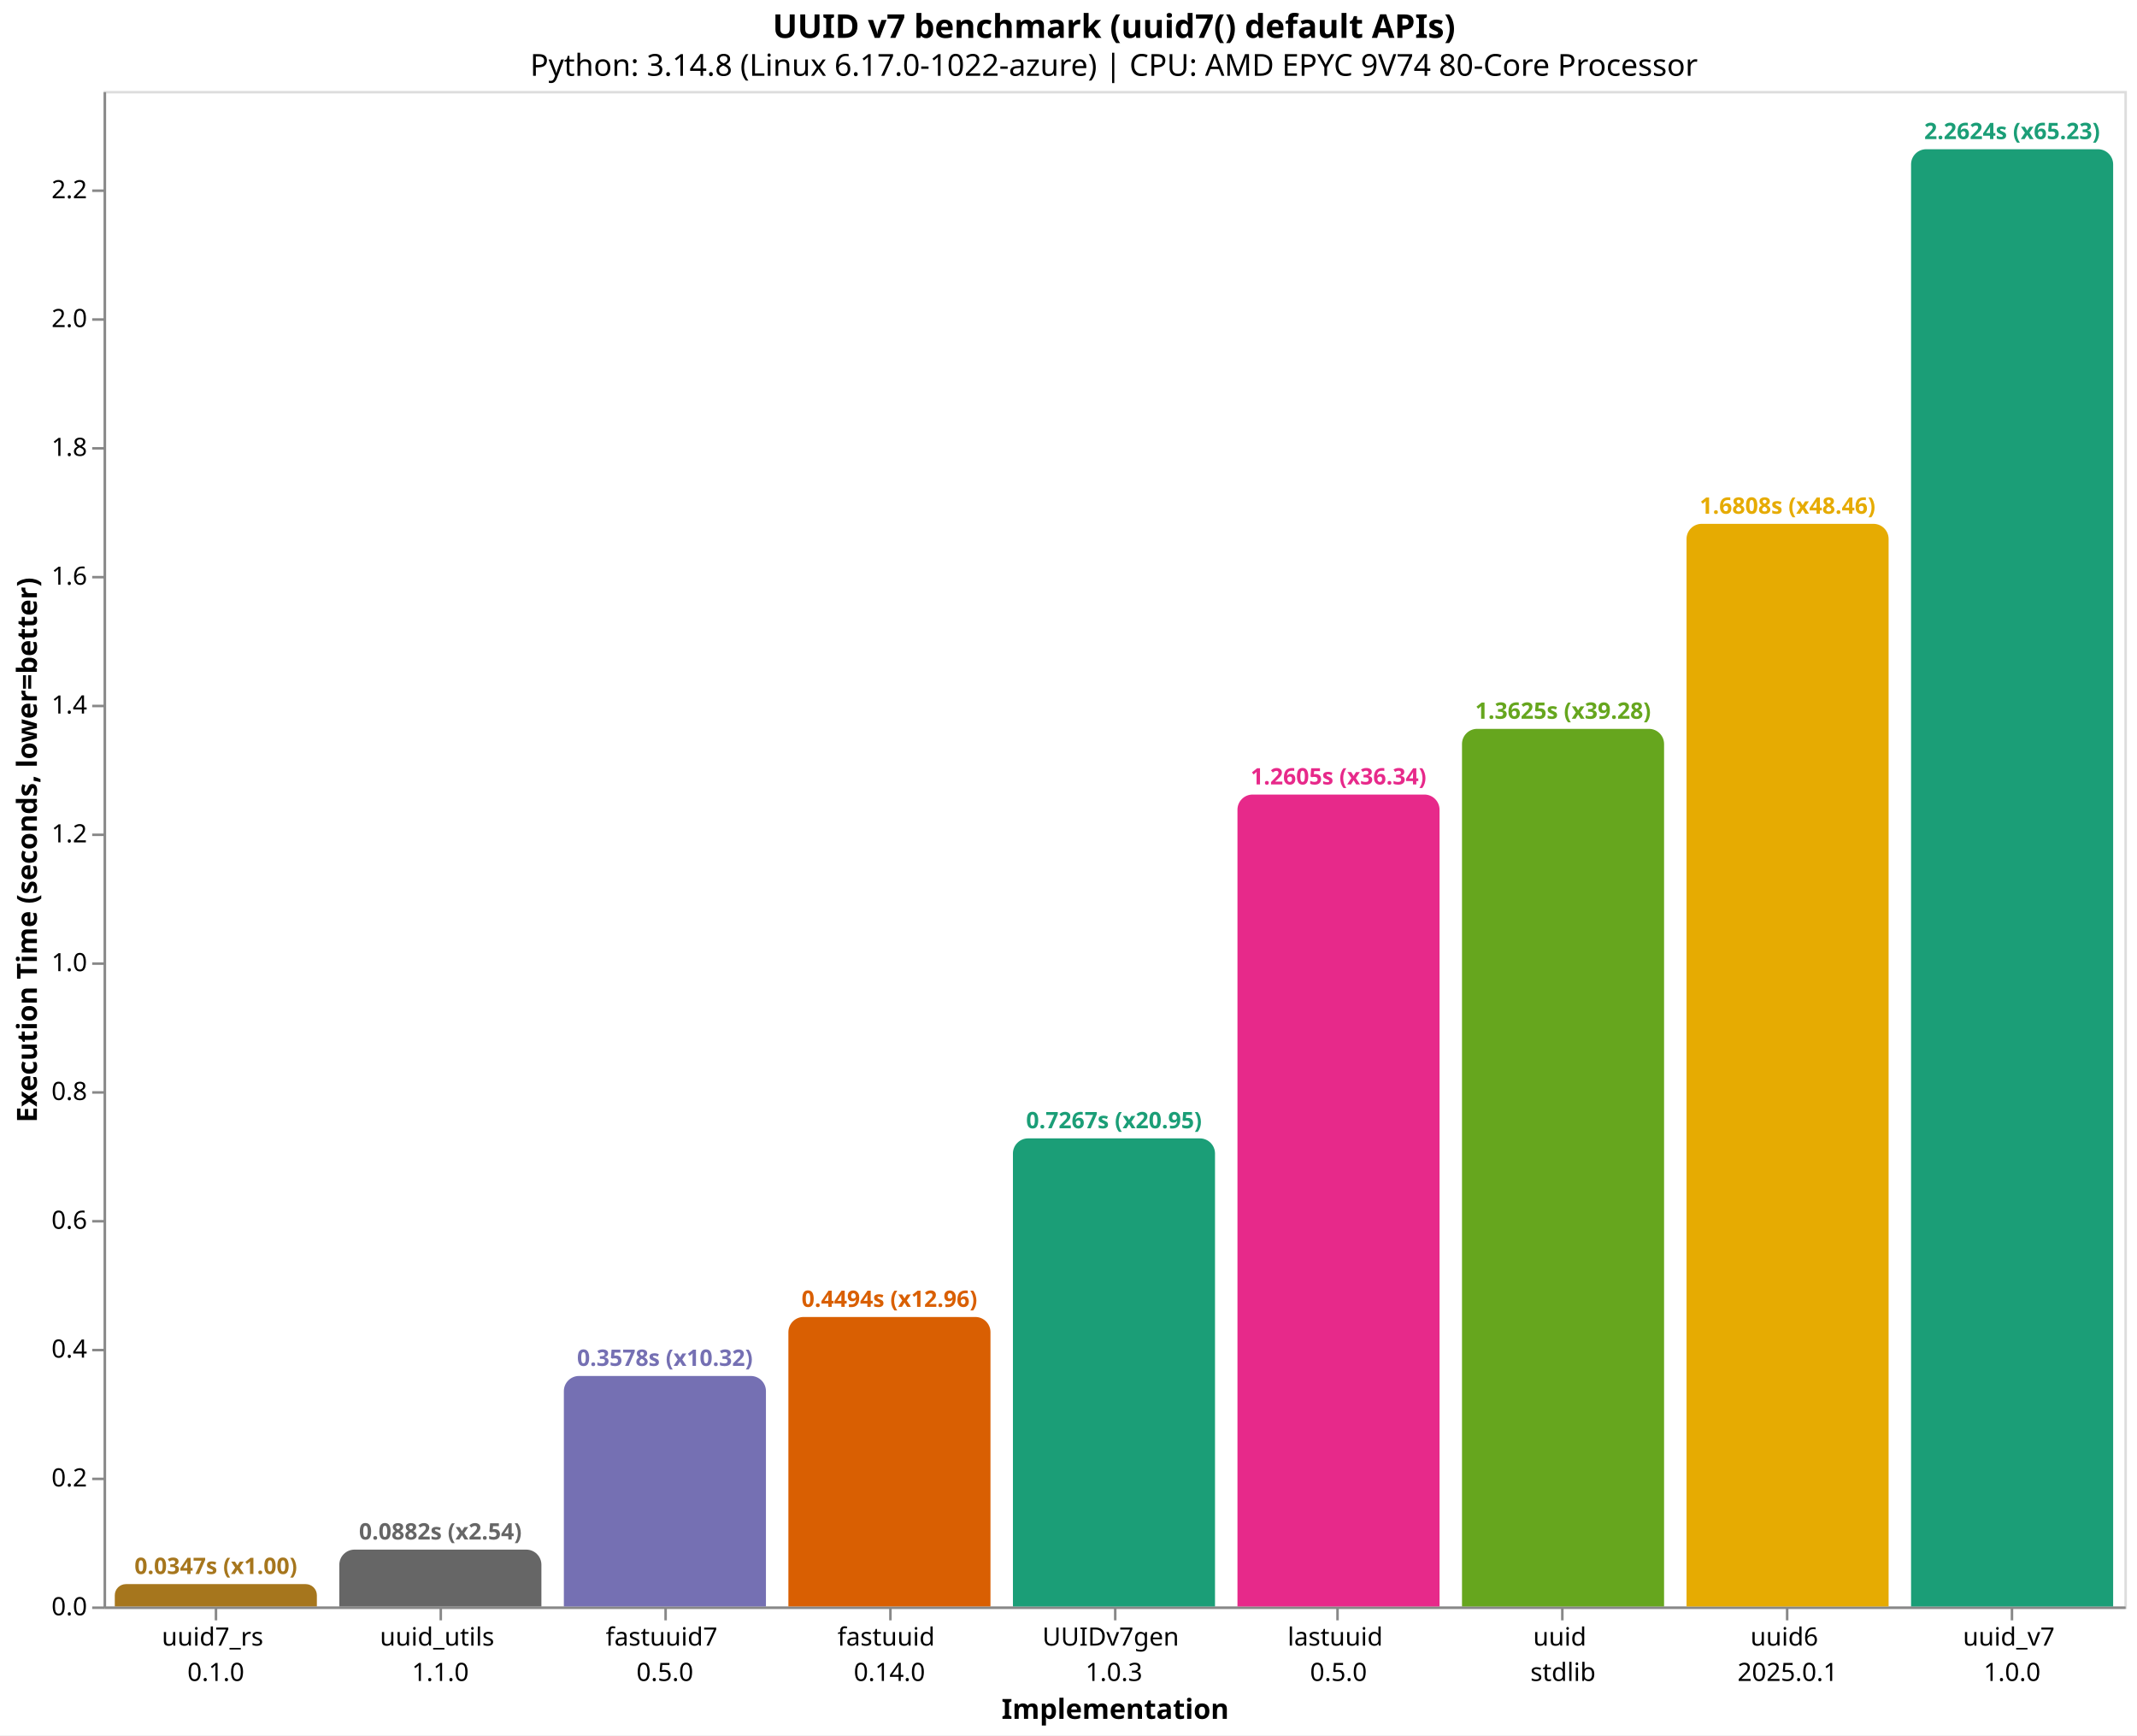
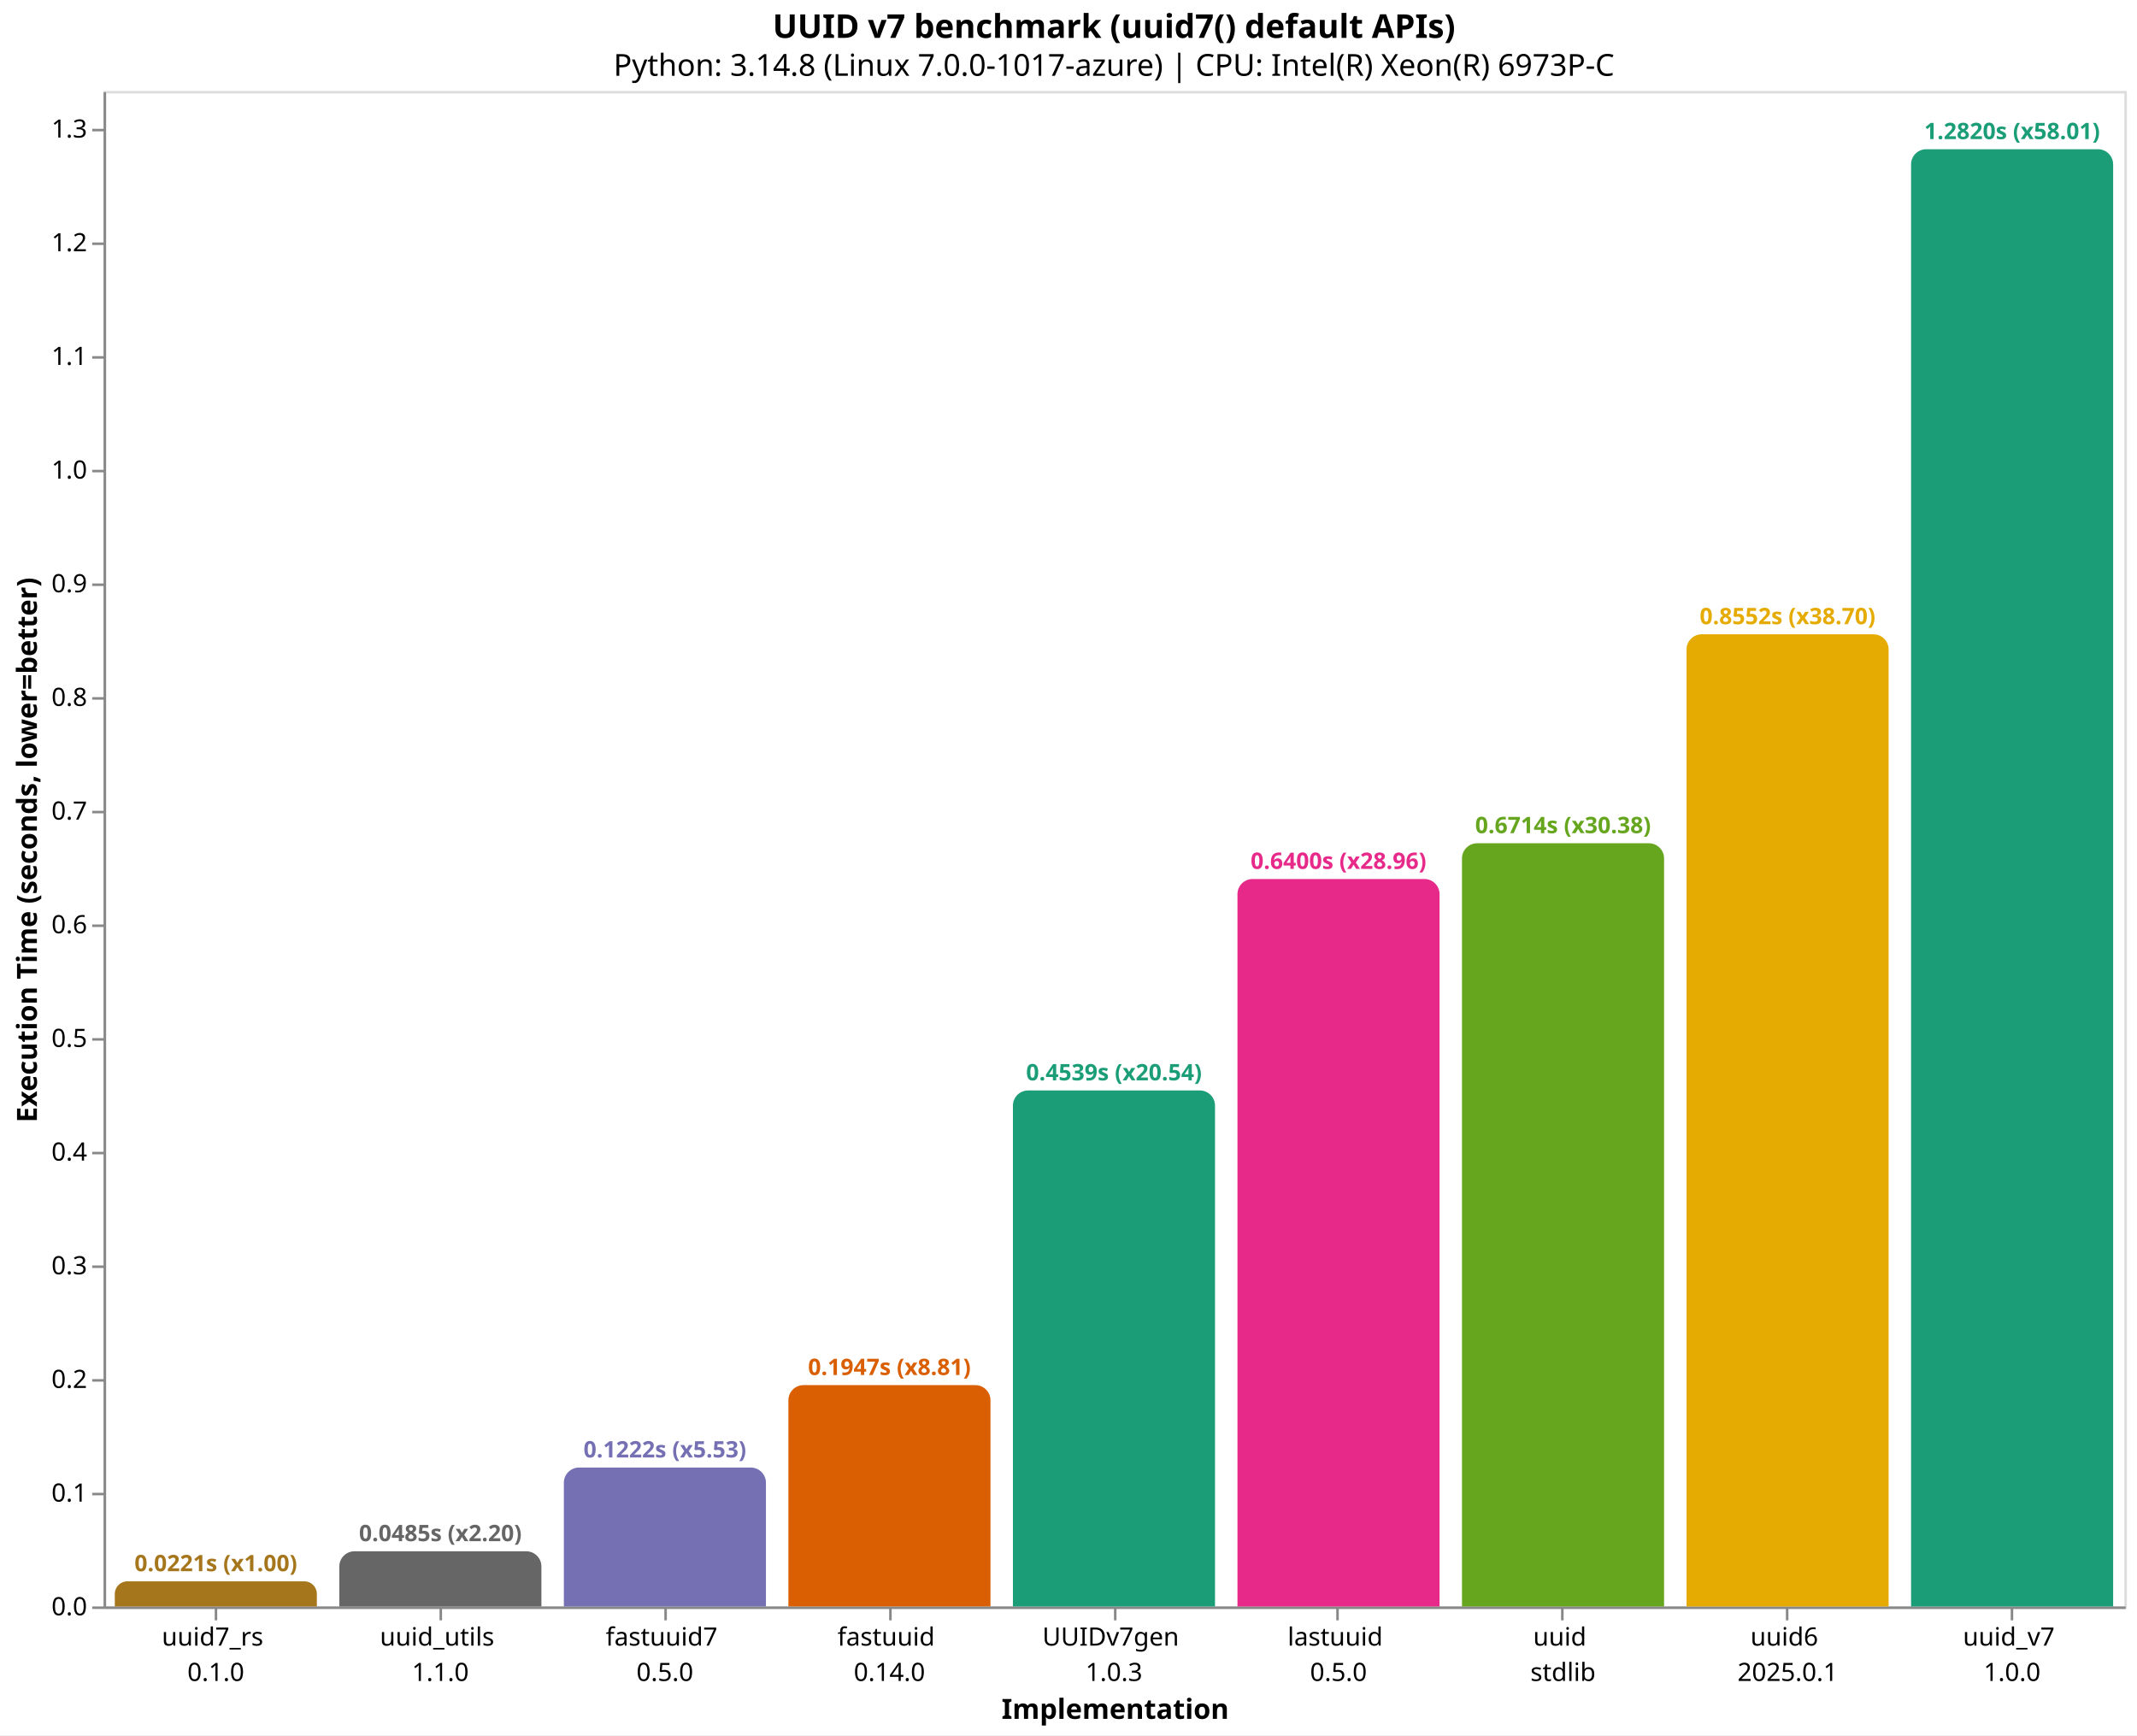
<svg xmlns="http://www.w3.org/2000/svg" version="1.1" class="marks" width="846" height="687" viewBox="0 0 846 687">
  <rect width="846" height="687" fill="white" />
  <g fill="none" stroke-miterlimit="10" transform="translate(41,36)">
    <g class="mark-group role-frame root" role="graphics-object" aria-roledescription="group mark container">
      <g transform="translate(0,0)">
        <path class="background" aria-hidden="true" d="M0.5,0.5h800v600h-800Z" stroke="#ddd" />
        <g>
          <g class="mark-group role-axis" role="graphics-symbol" aria-roledescription="axis" aria-label="X-axis titled 'Implementation' for a discrete scale with 9 values: uuid7_rs&#10;0.1.0, uuid_utils&#10;1.1.0, fastuuid7&#10;0.5.0, fastuuid&#10;0.14.0, UUIDv7gen&#10;1.0.3, ending with uuid_v7&#10;1.0.0">
            <g transform="translate(0.5,600.5)">
              <path class="background" aria-hidden="true" d="M0,0h0v0h0Z" pointer-events="none" />
              <g>
                <g class="mark-rule role-axis-tick" pointer-events="none">
                  <line transform="translate(44,0)" x2="0" y2="5" stroke="#888" stroke-width="1" opacity="1" />
                  <line transform="translate(133,0)" x2="0" y2="5" stroke="#888" stroke-width="1" opacity="1" />
                  <line transform="translate(222,0)" x2="0" y2="5" stroke="#888" stroke-width="1" opacity="1" />
                  <line transform="translate(311,0)" x2="0" y2="5" stroke="#888" stroke-width="1" opacity="1" />
                  <line transform="translate(400,0)" x2="0" y2="5" stroke="#888" stroke-width="1" opacity="1" />
                  <line transform="translate(488,0)" x2="0" y2="5" stroke="#888" stroke-width="1" opacity="1" />
                  <line transform="translate(577,0)" x2="0" y2="5" stroke="#888" stroke-width="1" opacity="1" />
                  <line transform="translate(666,0)" x2="0" y2="5" stroke="#888" stroke-width="1" opacity="1" />
                  <line transform="translate(755,0)" x2="0" y2="5" stroke="#888" stroke-width="1" opacity="1" />
                </g>
                <g class="mark-text role-axis-label" pointer-events="none">
                  <text text-anchor="middle" transform="translate(43.94444,15)" font-family="sans-serif" font-size="10px" fill="#000" opacity="1">
                    <tspan>uuid7_rs</tspan>
                    <tspan x="0" dy="14">0.1.0</tspan>
                  </text>
                  <text text-anchor="middle" transform="translate(132.8333,15)" font-family="sans-serif" font-size="10px" fill="#000" opacity="1">
                    <tspan>uuid_utils</tspan>
                    <tspan x="0" dy="14">1.1.0</tspan>
                  </text>
                  <text text-anchor="middle" transform="translate(221.7222,15)" font-family="sans-serif" font-size="10px" fill="#000" opacity="1">
                    <tspan>fastuuid7</tspan>
                    <tspan x="0" dy="14">0.5.0</tspan>
                  </text>
                  <text text-anchor="middle" transform="translate(310.6111,15)" font-family="sans-serif" font-size="10px" fill="#000" opacity="1">
                    <tspan>fastuuid</tspan>
                    <tspan x="0" dy="14">0.14.0</tspan>
                  </text>
                  <text text-anchor="middle" transform="translate(399.5,15)" font-family="sans-serif" font-size="10px" fill="#000" opacity="1">
                    <tspan>UUIDv7gen</tspan>
                    <tspan x="0" dy="14">1.0.3</tspan>
                  </text>
                  <text text-anchor="middle" transform="translate(488.3889,15)" font-family="sans-serif" font-size="10px" fill="#000" opacity="1">
                    <tspan>lastuuid</tspan>
                    <tspan x="0" dy="14">0.5.0</tspan>
                  </text>
                  <text text-anchor="middle" transform="translate(577.2778,15)" font-family="sans-serif" font-size="10px" fill="#000" opacity="1">
                    <tspan>uuid</tspan>
                    <tspan x="0" dy="14">stdlib</tspan>
                  </text>
                  <text text-anchor="middle" transform="translate(666.1667,15)" font-family="sans-serif" font-size="10px" fill="#000" opacity="1">
                    <tspan>uuid6</tspan>
                    <tspan x="0" dy="14">2025.0.1</tspan>
                  </text>
                  <text text-anchor="middle" transform="translate(755.0556,15)" font-family="sans-serif" font-size="10px" fill="#000" opacity="1">
                    <tspan>uuid_v7</tspan>
                    <tspan x="0" dy="14">1.0.0</tspan>
                  </text>
                </g>
                <g class="mark-rule role-axis-domain" pointer-events="none">
                  <line transform="translate(0,0)" x2="800" y2="0" stroke="#888" stroke-width="1" opacity="1" />
                </g>
                <g class="mark-text role-axis-title" pointer-events="none">
                  <text text-anchor="middle" transform="translate(400,44)" font-family="sans-serif" font-size="11px" font-weight="bold" fill="#000" opacity="1">Implementation</text>
                </g>
              </g>
              <path class="foreground" aria-hidden="true" d="" pointer-events="none" display="none" />
            </g>
          </g>
-           <g class="mark-group role-axis" role="graphics-symbol" aria-roledescription="axis" aria-label="Y-axis titled 'Execution Time (seconds, lower=better)' for a linear scale with values from 0.0 to 2.4">
+           <g class="mark-group role-axis" role="graphics-symbol" aria-roledescription="axis" aria-label="Y-axis titled 'Execution Time (seconds, lower=better)' for a linear scale with values from 0.0 to 1.3">
            <g transform="translate(0.5,0.5)">
              <path class="background" aria-hidden="true" d="M0,0h0v0h0Z" pointer-events="none" />
              <g>
                <g class="mark-rule role-axis-tick" pointer-events="none">
                  <line transform="translate(0,600)" x2="-5" y2="0" stroke="#888" stroke-width="1" opacity="1" />
-                   <line transform="translate(0,549)" x2="-5" y2="0" stroke="#888" stroke-width="1" opacity="1" />
-                   <line transform="translate(0,498)" x2="-5" y2="0" stroke="#888" stroke-width="1" opacity="1" />
-                   <line transform="translate(0,447)" x2="-5" y2="0" stroke="#888" stroke-width="1" opacity="1" />
-                   <line transform="translate(0,396)" x2="-5" y2="0" stroke="#888" stroke-width="1" opacity="1" />
-                   <line transform="translate(0,345)" x2="-5" y2="0" stroke="#888" stroke-width="1" opacity="1" />
-                   <line transform="translate(0,294)" x2="-5" y2="0" stroke="#888" stroke-width="1" opacity="1" />
-                   <line transform="translate(0,243)" x2="-5" y2="0" stroke="#888" stroke-width="1" opacity="1" />
-                   <line transform="translate(0,192)" x2="-5" y2="0" stroke="#888" stroke-width="1" opacity="1" />
-                   <line transform="translate(0,141)" x2="-5" y2="0" stroke="#888" stroke-width="1" opacity="1" />
-                   <line transform="translate(0,90)" x2="-5" y2="0" stroke="#888" stroke-width="1" opacity="1" />
-                   <line transform="translate(0,39)" x2="-5" y2="0" stroke="#888" stroke-width="1" opacity="1" />
+                   <line transform="translate(0,555)" x2="-5" y2="0" stroke="#888" stroke-width="1" opacity="1" />
+                   <line transform="translate(0,510)" x2="-5" y2="0" stroke="#888" stroke-width="1" opacity="1" />
+                   <line transform="translate(0,465)" x2="-5" y2="0" stroke="#888" stroke-width="1" opacity="1" />
+                   <line transform="translate(0,420)" x2="-5" y2="0" stroke="#888" stroke-width="1" opacity="1" />
+                   <line transform="translate(0,375)" x2="-5" y2="0" stroke="#888" stroke-width="1" opacity="1" />
+                   <line transform="translate(0,330)" x2="-5" y2="0" stroke="#888" stroke-width="1" opacity="1" />
+                   <line transform="translate(0,285)" x2="-5" y2="0" stroke="#888" stroke-width="1" opacity="1" />
+                   <line transform="translate(0,240)" x2="-5" y2="0" stroke="#888" stroke-width="1" opacity="1" />
+                   <line transform="translate(0,195)" x2="-5" y2="0" stroke="#888" stroke-width="1" opacity="1" />
+                   <line transform="translate(0,150)" x2="-5" y2="0" stroke="#888" stroke-width="1" opacity="1" />
+                   <line transform="translate(0,105)" x2="-5" y2="0" stroke="#888" stroke-width="1" opacity="1" />
+                   <line transform="translate(0,60)" x2="-5" y2="0" stroke="#888" stroke-width="1" opacity="1" />
+                   <line transform="translate(0,15)" x2="-5" y2="0" stroke="#888" stroke-width="1" opacity="1" />
                </g>
                <g class="mark-text role-axis-label" pointer-events="none">
                  <text text-anchor="end" transform="translate(-7,603)" font-family="sans-serif" font-size="10px" fill="#000" opacity="1">0.0</text>
-                   <text text-anchor="end" transform="translate(-7,551.9994)" font-family="sans-serif" font-size="10px" fill="#000" opacity="1">0.2</text>
-                   <text text-anchor="end" transform="translate(-7,500.9988)" font-family="sans-serif" font-size="10px" fill="#000" opacity="1">0.4</text>
-                   <text text-anchor="end" transform="translate(-7,449.9983)" font-family="sans-serif" font-size="10px" fill="#000" opacity="1">0.6</text>
-                   <text text-anchor="end" transform="translate(-7,398.9977)" font-family="sans-serif" font-size="10px" fill="#000" opacity="1">0.8</text>
-                   <text text-anchor="end" transform="translate(-7,347.9971)" font-family="sans-serif" font-size="10px" fill="#000" opacity="1">1.0</text>
-                   <text text-anchor="end" transform="translate(-7,296.9965)" font-family="sans-serif" font-size="10px" fill="#000" opacity="1">1.2</text>
-                   <text text-anchor="end" transform="translate(-7,245.9959)" font-family="sans-serif" font-size="10px" fill="#000" opacity="1">1.4</text>
-                   <text text-anchor="end" transform="translate(-7,194.9953)" font-family="sans-serif" font-size="10px" fill="#000" opacity="1">1.6</text>
-                   <text text-anchor="end" transform="translate(-7,143.9948)" font-family="sans-serif" font-size="10px" fill="#000" opacity="1">1.8</text>
-                   <text text-anchor="end" transform="translate(-7,92.99419)" font-family="sans-serif" font-size="10px" fill="#000" opacity="1">2.0</text>
-                   <text text-anchor="end" transform="translate(-7,41.99361)" font-family="sans-serif" font-size="10px" fill="#000" opacity="1">2.2</text>
+                   <text text-anchor="end" transform="translate(-7,557.9976)" font-family="sans-serif" font-size="10px" fill="#000" opacity="1">0.1</text>
+                   <text text-anchor="end" transform="translate(-7,512.9952)" font-family="sans-serif" font-size="10px" fill="#000" opacity="1">0.2</text>
+                   <text text-anchor="end" transform="translate(-7,467.9928)" font-family="sans-serif" font-size="10px" fill="#000" opacity="1">0.3</text>
+                   <text text-anchor="end" transform="translate(-7,422.9904)" font-family="sans-serif" font-size="10px" fill="#000" opacity="1">0.4</text>
+                   <text text-anchor="end" transform="translate(-7,377.988)" font-family="sans-serif" font-size="10px" fill="#000" opacity="1">0.5</text>
+                   <text text-anchor="end" transform="translate(-7,332.9856)" font-family="sans-serif" font-size="10px" fill="#000" opacity="1">0.6</text>
+                   <text text-anchor="end" transform="translate(-7,287.9831)" font-family="sans-serif" font-size="10px" fill="#000" opacity="1">0.7</text>
+                   <text text-anchor="end" transform="translate(-7,242.9807)" font-family="sans-serif" font-size="10px" fill="#000" opacity="1">0.8</text>
+                   <text text-anchor="end" transform="translate(-7,197.9783)" font-family="sans-serif" font-size="10px" fill="#000" opacity="1">0.9</text>
+                   <text text-anchor="end" transform="translate(-7,152.9759)" font-family="sans-serif" font-size="10px" fill="#000" opacity="1">1.0</text>
+                   <text text-anchor="end" transform="translate(-7,107.9735)" font-family="sans-serif" font-size="10px" fill="#000" opacity="1">1.1</text>
+                   <text text-anchor="end" transform="translate(-7,62.97111)" font-family="sans-serif" font-size="10px" fill="#000" opacity="1">1.2</text>
+                   <text text-anchor="end" transform="translate(-7,17.9687)" font-family="sans-serif" font-size="10px" fill="#000" opacity="1">1.3</text>
                </g>
                <g class="mark-rule role-axis-domain" pointer-events="none">
                  <line transform="translate(0,600)" x2="0" y2="-600" stroke="#888" stroke-width="1" opacity="1" />
                </g>
                <g class="mark-text role-axis-title" pointer-events="none">
                  <text text-anchor="middle" transform="translate(-24.90137,300) rotate(-90) translate(0,-2)" font-family="sans-serif" font-size="11px" font-weight="bold" fill="#000" opacity="1">Execution Time (seconds, lower=better)</text>
                </g>
              </g>
              <path class="foreground" aria-hidden="true" d="" pointer-events="none" display="none" />
            </g>
          </g>
          <g class="mark-group role-scope" role="graphics-object" aria-roledescription="group mark container">
-             <g transform="translate(4.444444,591.1555)">
-               <path class="background" aria-hidden="true" d="M4.422,0L75.578,0C78.018,0,80,1.982,80,4.422L80,8.844C80,8.844,80,8.844,80,8.844L0,8.844C0,8.844,0,8.844,0,8.844L0,4.422C0,1.982,1.982,0,4.422,0Z" />
+             <g transform="translate(4.444444,590.0551)">
+               <path class="background" aria-hidden="true" d="M4.972,0L75.028,0C77.772,0,80,2.228,80,4.972L80,9.945C80,9.945,80,9.945,80,9.945L0,9.945C0,9.945,0,9.945,0,9.945L0,4.972C0,2.228,2.228,0,4.972,0Z" />
              <g clip-path="url(#clip1)">
                <g class="mark-group role-scope" role="graphics-object" aria-roledescription="group mark container">
-                   <g transform="translate(0,-591.1555)">
-                     <path class="background" aria-hidden="true" d="M0,0h80v0h-80Z" />
-                     <g>
-                       <g class="mark-rect role-mark layer_0_marks" role="graphics-object" aria-roledescription="rect mark container">
-                         <path aria-label="Implementation: uuid7_rs&#10;0.1.0; Execution Time (seconds, lower=better): 0.034683876; implementation: uuid7_rs; Execution Time (s): 0.0347; Slowdown: 1.00" role="graphics-symbol" aria-roledescription="bar" d="M0,591.156h80v8.844h-80Z" fill="#a6761d" />
-                       </g>
-                     </g>
-                     <path class="foreground" aria-hidden="true" d="" display="none" />
-                   </g>
-                 </g>
-               </g>
-               <path class="foreground" aria-hidden="true" d="" display="none" />
-             </g>
-             <g transform="translate(93.33333,577.4977)">
-               <path class="background" aria-hidden="true" d="M6,0L74,0C77.311,0,80,2.689,80,6L80,22.502C80,22.502,80,22.502,80,22.502L0,22.502C0,22.502,0,22.502,0,22.502L0,6C0,2.689,2.689,0,6,0Z" />
+                   <g transform="translate(0,-590.0551)">
+                     <path class="background" aria-hidden="true" d="M0,0h80v0h-80Z" />
+                     <g>
+                       <g class="mark-rect role-mark layer_0_marks" role="graphics-object" aria-roledescription="rect mark container">
+                         <path aria-label="Implementation: uuid7_rs&#10;0.1.0; Execution Time (seconds, lower=better): 0.022098518; implementation: uuid7_rs; Execution Time (s): 0.0221; Slowdown: 1.00" role="graphics-symbol" aria-roledescription="bar" d="M0,590.055h80v9.945h-80Z" fill="#a6761d" />
+                       </g>
+                     </g>
+                     <path class="foreground" aria-hidden="true" d="" display="none" />
+                   </g>
+                 </g>
+               </g>
+               <path class="foreground" aria-hidden="true" d="" display="none" />
+             </g>
+             <g transform="translate(93.33333,578.1583)">
+               <path class="background" aria-hidden="true" d="M6,0L74,0C77.311,0,80,2.689,80,6L80,21.842C80,21.842,80,21.842,80,21.842L0,21.842C0,21.842,0,21.842,0,21.842L0,6C0,2.689,2.689,0,6,0Z" />
              <g clip-path="url(#clip2)">
                <g class="mark-group role-scope" role="graphics-object" aria-roledescription="group mark container">
-                   <g transform="translate(0,-577.4977)">
-                     <path class="background" aria-hidden="true" d="M0,0h80v0h-80Z" />
-                     <g>
-                       <g class="mark-rect role-mark layer_0_marks" role="graphics-object" aria-roledescription="rect mark container">
-                         <path aria-label="Implementation: uuid_utils&#10;1.1.0; Execution Time (seconds, lower=better): 0.088243372; implementation: uuid_utils; Execution Time (s): 0.0882; Slowdown: 2.54" role="graphics-symbol" aria-roledescription="bar" d="M0,577.498h80v22.502h-80Z" fill="#666666" />
-                       </g>
-                     </g>
-                     <path class="foreground" aria-hidden="true" d="" display="none" />
-                   </g>
-                 </g>
-               </g>
-               <path class="foreground" aria-hidden="true" d="" display="none" />
-             </g>
-             <g transform="translate(182.2222,508.7542)">
-               <path class="background" aria-hidden="true" d="M6,0L74,0C77.311,0,80,2.689,80,6L80,91.246C80,91.246,80,91.246,80,91.246L0,91.246C0,91.246,0,91.246,0,91.246L0,6C0,2.689,2.689,0,6,0Z" />
+                   <g transform="translate(0,-578.1583)">
+                     <path class="background" aria-hidden="true" d="M0,0h80v0h-80Z" />
+                     <g>
+                       <g class="mark-rect role-mark layer_0_marks" role="graphics-object" aria-roledescription="rect mark container">
+                         <path aria-label="Implementation: uuid_utils&#10;1.1.0; Execution Time (seconds, lower=better): 0.048534436; implementation: uuid_utils; Execution Time (s): 0.0485; Slowdown: 2.20" role="graphics-symbol" aria-roledescription="bar" d="M0,578.158h80v21.842h-80Z" fill="#666666" />
+                       </g>
+                     </g>
+                     <path class="foreground" aria-hidden="true" d="" display="none" />
+                   </g>
+                 </g>
+               </g>
+               <path class="foreground" aria-hidden="true" d="" display="none" />
+             </g>
+             <g transform="translate(182.2222,545.0132)">
+               <path class="background" aria-hidden="true" d="M6,0L74,0C77.311,0,80,2.689,80,6L80,54.987C80,54.987,80,54.987,80,54.987L0,54.987C0,54.987,0,54.987,0,54.987L0,6C0,2.689,2.689,0,6,0Z" />
              <g clip-path="url(#clip3)">
                <g class="mark-group role-scope" role="graphics-object" aria-roledescription="group mark container">
-                   <g transform="translate(0,-508.7542)">
-                     <path class="background" aria-hidden="true" d="M0,0h80v0h-80Z" />
-                     <g>
-                       <g class="mark-rect role-mark layer_0_marks" role="graphics-object" aria-roledescription="rect mark container">
-                         <path aria-label="Implementation: fastuuid7&#10;0.5.0; Execution Time (seconds, lower=better): 0.357822577; implementation: fastuuid7; Execution Time (s): 0.3578; Slowdown: 10.32" role="graphics-symbol" aria-roledescription="bar" d="M0,508.754h80v91.246h-80Z" fill="#7570b3" />
-                       </g>
-                     </g>
-                     <path class="foreground" aria-hidden="true" d="" display="none" />
-                   </g>
-                 </g>
-               </g>
-               <path class="foreground" aria-hidden="true" d="" display="none" />
-             </g>
-             <g transform="translate(271.1111,485.3996)">
-               <path class="background" aria-hidden="true" d="M6,0L74,0C77.311,0,80,2.689,80,6L80,114.6C80,114.6,80,114.6,80,114.6L0,114.6C0,114.6,0,114.6,0,114.6L0,6C0,2.689,2.689,0,6,0Z" />
+                   <g transform="translate(0,-545.0132)">
+                     <path class="background" aria-hidden="true" d="M0,0h80v0h-80Z" />
+                     <g>
+                       <g class="mark-rect role-mark layer_0_marks" role="graphics-object" aria-roledescription="rect mark container">
+                         <path aria-label="Implementation: fastuuid7&#10;0.5.0; Execution Time (seconds, lower=better): 0.122186268; implementation: fastuuid7; Execution Time (s): 0.1222; Slowdown: 5.53" role="graphics-symbol" aria-roledescription="bar" d="M0,545.013h80v54.987h-80Z" fill="#7570b3" />
+                       </g>
+                     </g>
+                     <path class="foreground" aria-hidden="true" d="" display="none" />
+                   </g>
+                 </g>
+               </g>
+               <path class="foreground" aria-hidden="true" d="" display="none" />
+             </g>
+             <g transform="translate(271.1111,512.3736)">
+               <path class="background" aria-hidden="true" d="M6,0L74,0C77.311,0,80,2.689,80,6L80,87.626C80,87.626,80,87.626,80,87.626L0,87.626C0,87.626,0,87.626,0,87.626L0,6C0,2.689,2.689,0,6,0Z" />
              <g clip-path="url(#clip4)">
                <g class="mark-group role-scope" role="graphics-object" aria-roledescription="group mark container">
-                   <g transform="translate(0,-485.3996)">
-                     <path class="background" aria-hidden="true" d="M0,0h80v0h-80Z" />
-                     <g>
-                       <g class="mark-rect role-mark layer_0_marks" role="graphics-object" aria-roledescription="rect mark container">
-                         <path aria-label="Implementation: fastuuid&#10;0.14.0; Execution Time (seconds, lower=better): 0.449408129; implementation: fastuuid; Execution Time (s): 0.4494; Slowdown: 12.96" role="graphics-symbol" aria-roledescription="bar" d="M0,485.4h80v114.6h-80Z" fill="#d95f02" />
-                       </g>
-                     </g>
-                     <path class="foreground" aria-hidden="true" d="" display="none" />
-                   </g>
-                 </g>
-               </g>
-               <path class="foreground" aria-hidden="true" d="" display="none" />
-             </g>
-             <g transform="translate(360,414.6903)">
-               <path class="background" aria-hidden="true" d="M6,0L74,0C77.311,0,80,2.689,80,6L80,185.31C80,185.31,80,185.31,80,185.31L0,185.31C0,185.31,0,185.31,0,185.31L0,6C0,2.689,2.689,0,6,0Z" />
+                   <g transform="translate(0,-512.3736)">
+                     <path class="background" aria-hidden="true" d="M0,0h80v0h-80Z" />
+                     <g>
+                       <g class="mark-rect role-mark layer_0_marks" role="graphics-object" aria-roledescription="rect mark container">
+                         <path aria-label="Implementation: fastuuid&#10;0.14.0; Execution Time (seconds, lower=better): 0.19471491; implementation: fastuuid; Execution Time (s): 0.1947; Slowdown: 8.81" role="graphics-symbol" aria-roledescription="bar" d="M0,512.374h80v87.626h-80Z" fill="#d95f02" />
+                       </g>
+                     </g>
+                     <path class="foreground" aria-hidden="true" d="" display="none" />
+                   </g>
+                 </g>
+               </g>
+               <path class="foreground" aria-hidden="true" d="" display="none" />
+             </g>
+             <g transform="translate(360,395.7185)">
+               <path class="background" aria-hidden="true" d="M6,0L74,0C77.311,0,80,2.689,80,6L80,204.282C80,204.282,80,204.282,80,204.282L0,204.282C0,204.282,0,204.282,0,204.282L0,6C0,2.689,2.689,0,6,0Z" />
              <g clip-path="url(#clip5)">
                <g class="mark-group role-scope" role="graphics-object" aria-roledescription="group mark container">
-                   <g transform="translate(0,-414.6903)">
-                     <path class="background" aria-hidden="true" d="M0,0h80v0h-80Z" />
-                     <g>
-                       <g class="mark-rect role-mark layer_0_marks" role="graphics-object" aria-roledescription="rect mark container">
-                         <path aria-label="Implementation: UUIDv7gen&#10;1.0.3; Execution Time (seconds, lower=better): 0.726696503; implementation: UUIDv7gen; Execution Time (s): 0.7267; Slowdown: 20.95" role="graphics-symbol" aria-roledescription="bar" d="M0,414.69h80v185.31h-80Z" fill="#1b9e77" />
-                       </g>
-                     </g>
-                     <path class="foreground" aria-hidden="true" d="" display="none" />
-                   </g>
-                 </g>
-               </g>
-               <path class="foreground" aria-hidden="true" d="" display="none" />
-             </g>
-             <g transform="translate(448.8889,278.5669)">
-               <path class="background" aria-hidden="true" d="M6,0L74,0C77.311,0,80,2.689,80,6L80,321.433C80,321.433,80,321.433,80,321.433L0,321.433C0,321.433,0,321.433,0,321.433L0,6C0,2.689,2.689,0,6,0Z" />
+                   <g transform="translate(0,-395.7185)">
+                     <path class="background" aria-hidden="true" d="M0,0h80v0h-80Z" />
+                     <g>
+                       <g class="mark-rect role-mark layer_0_marks" role="graphics-object" aria-roledescription="rect mark container">
+                         <path aria-label="Implementation: UUIDv7gen&#10;1.0.3; Execution Time (seconds, lower=better): 0.453934641; implementation: UUIDv7gen; Execution Time (s): 0.4539; Slowdown: 20.54" role="graphics-symbol" aria-roledescription="bar" d="M0,395.718h80v204.282h-80Z" fill="#1b9e77" />
+                       </g>
+                     </g>
+                     <path class="foreground" aria-hidden="true" d="" display="none" />
+                   </g>
+                 </g>
+               </g>
+               <path class="foreground" aria-hidden="true" d="" display="none" />
+             </g>
+             <g transform="translate(448.8889,312.0021)">
+               <path class="background" aria-hidden="true" d="M6,0L74,0C77.311,0,80,2.689,80,6L80,287.998C80,287.998,80,287.998,80,287.998L0,287.998C0,287.998,0,287.998,0,287.998L0,6C0,2.689,2.689,0,6,0Z" />
              <g clip-path="url(#clip6)">
                <g class="mark-group role-scope" role="graphics-object" aria-roledescription="group mark container">
-                   <g transform="translate(0,-278.5669)">
-                     <path class="background" aria-hidden="true" d="M0,0h80v0h-80Z" />
-                     <g>
-                       <g class="mark-rect role-mark layer_0_marks" role="graphics-object" aria-roledescription="rect mark container">
-                         <path aria-label="Implementation: lastuuid&#10;0.5.0; Execution Time (seconds, lower=better): 1.260507541; implementation: lastuuid; Execution Time (s): 1.2605; Slowdown: 36.34" role="graphics-symbol" aria-roledescription="bar" d="M0,278.567h80v321.433h-80Z" fill="#e7298a" />
-                       </g>
-                     </g>
-                     <path class="foreground" aria-hidden="true" d="" display="none" />
-                   </g>
-                 </g>
-               </g>
-               <path class="foreground" aria-hidden="true" d="" display="none" />
-             </g>
-             <g transform="translate(537.7778,252.5577)">
-               <path class="background" aria-hidden="true" d="M6,0L74,0C77.311,0,80,2.689,80,6L80,347.442C80,347.442,80,347.442,80,347.442L0,347.442C0,347.442,0,347.442,0,347.442L0,6C0,2.689,2.689,0,6,0Z" />
+                   <g transform="translate(0,-312.0021)">
+                     <path class="background" aria-hidden="true" d="M0,0h80v0h-80Z" />
+                     <g>
+                       <g class="mark-rect role-mark layer_0_marks" role="graphics-object" aria-roledescription="rect mark container">
+                         <path aria-label="Implementation: lastuuid&#10;0.5.0; Execution Time (seconds, lower=better): 0.639961009; implementation: lastuuid; Execution Time (s): 0.6400; Slowdown: 28.96" role="graphics-symbol" aria-roledescription="bar" d="M0,312.002h80v287.998h-80Z" fill="#e7298a" />
+                       </g>
+                     </g>
+                     <path class="foreground" aria-hidden="true" d="" display="none" />
+                   </g>
+                 </g>
+               </g>
+               <path class="foreground" aria-hidden="true" d="" display="none" />
+             </g>
+             <g transform="translate(537.7778,297.8523)">
+               <path class="background" aria-hidden="true" d="M6,0L74,0C77.311,0,80,2.689,80,6L80,302.148C80,302.148,80,302.148,80,302.148L0,302.148C0,302.148,0,302.148,0,302.148L0,6C0,2.689,2.689,0,6,0Z" />
              <g clip-path="url(#clip7)">
                <g class="mark-group role-scope" role="graphics-object" aria-roledescription="group mark container">
-                   <g transform="translate(0,-252.5577)">
-                     <path class="background" aria-hidden="true" d="M0,0h80v0h-80Z" />
-                     <g>
-                       <g class="mark-rect role-mark layer_0_marks" role="graphics-object" aria-roledescription="rect mark container">
-                         <path aria-label="Implementation: uuid&#10;stdlib; Execution Time (seconds, lower=better): 1.362503141; implementation: uuid; Execution Time (s): 1.3625; Slowdown: 39.28" role="graphics-symbol" aria-roledescription="bar" d="M0,252.558h80v347.442h-80Z" fill="#66a61e" />
-                       </g>
-                     </g>
-                     <path class="foreground" aria-hidden="true" d="" display="none" />
-                   </g>
-                 </g>
-               </g>
-               <path class="foreground" aria-hidden="true" d="" display="none" />
-             </g>
-             <g transform="translate(626.6667,171.3878)">
-               <path class="background" aria-hidden="true" d="M6,0L74,0C77.311,0,80,2.689,80,6L80,428.612C80,428.612,80,428.612,80,428.612L0,428.612C0,428.612,0,428.612,0,428.612L0,6C0,2.689,2.689,0,6,0Z" />
+                   <g transform="translate(0,-297.8523)">
+                     <path class="background" aria-hidden="true" d="M0,0h80v0h-80Z" />
+                     <g>
+                       <g class="mark-rect role-mark layer_0_marks" role="graphics-object" aria-roledescription="rect mark container">
+                         <path aria-label="Implementation: uuid&#10;stdlib; Execution Time (seconds, lower=better): 0.671403394; implementation: uuid; Execution Time (s): 0.6714; Slowdown: 30.38" role="graphics-symbol" aria-roledescription="bar" d="M0,297.852h80v302.148h-80Z" fill="#66a61e" />
+                       </g>
+                     </g>
+                     <path class="foreground" aria-hidden="true" d="" display="none" />
+                   </g>
+                 </g>
+               </g>
+               <path class="foreground" aria-hidden="true" d="" display="none" />
+             </g>
+             <g transform="translate(626.6667,215.1241)">
+               <path class="background" aria-hidden="true" d="M6,0L74,0C77.311,0,80,2.689,80,6L80,384.876C80,384.876,80,384.876,80,384.876L0,384.876C0,384.876,0,384.876,0,384.876L0,6C0,2.689,2.689,0,6,0Z" />
              <g clip-path="url(#clip8)">
                <g class="mark-group role-scope" role="graphics-object" aria-roledescription="group mark container">
-                   <g transform="translate(0,-171.3878)">
-                     <path class="background" aria-hidden="true" d="M0,0h80v0h-80Z" />
-                     <g>
-                       <g class="mark-rect role-mark layer_0_marks" role="graphics-object" aria-roledescription="rect mark container">
-                         <path aria-label="Implementation: uuid6&#10;2025.0.1; Execution Time (seconds, lower=better): 1.680812826; implementation: uuid6; Execution Time (s): 1.6808; Slowdown: 48.46" role="graphics-symbol" aria-roledescription="bar" d="M0,171.388h80v428.612h-80Z" fill="#e6ab02" />
+                   <g transform="translate(0,-215.1241)">
+                     <path class="background" aria-hidden="true" d="M0,0h80v0h-80Z" />
+                     <g>
+                       <g class="mark-rect role-mark layer_0_marks" role="graphics-object" aria-roledescription="rect mark container">
+                         <path aria-label="Implementation: uuid6&#10;2025.0.1; Execution Time (seconds, lower=better): 0.855233989; implementation: uuid6; Execution Time (s): 0.8552; Slowdown: 38.70" role="graphics-symbol" aria-roledescription="bar" d="M0,215.124h80v384.876h-80Z" fill="#e6ab02" />
                      </g>
                    </g>
                    <path class="foreground" aria-hidden="true" d="" display="none" />
                  </g>
                </g>
              </g>
              <path class="foreground" aria-hidden="true" d="" display="none" />
            </g>
            <g transform="translate(715.5556,23.07692)">
              <path class="background" aria-hidden="true" d="M6,0L74,0C77.311,0,80,2.689,80,6L80,576.923C80,576.923,80,576.923,80,576.923L0,576.923C0,576.923,0,576.923,0,576.923L0,6C0,2.689,2.689,0,6,0Z" />
              <g clip-path="url(#clip9)">
                <g class="mark-group role-scope" role="graphics-object" aria-roledescription="group mark container">
                  <g transform="translate(0,-23.07692)">
                    <path class="background" aria-hidden="true" d="M0,0h80v0h-80Z" />
                    <g>
                      <g class="mark-rect role-mark layer_0_marks" role="graphics-object" aria-roledescription="rect mark container">
-                         <path aria-label="Implementation: uuid_v7&#10;1.0.0; Execution Time (seconds, lower=better): 2.262417651; implementation: uuid_v7; Execution Time (s): 2.2624; Slowdown: 65.23" role="graphics-symbol" aria-roledescription="bar" d="M0,23.077h80v576.923h-80Z" fill="#1b9e77" />
+                         <path aria-label="Implementation: uuid_v7&#10;1.0.0; Execution Time (seconds, lower=better): 1.281982696; implementation: uuid_v7; Execution Time (s): 1.2820; Slowdown: 58.01" role="graphics-symbol" aria-roledescription="bar" d="M0,23.077h80v576.923h-80Z" fill="#1b9e77" />
                      </g>
                    </g>
                    <path class="foreground" aria-hidden="true" d="" display="none" />
                  </g>
                </g>
              </g>
              <path class="foreground" aria-hidden="true" d="" display="none" />
            </g>
          </g>
          <g class="mark-text role-mark layer_1_marks" role="graphics-object" aria-roledescription="text mark container">
-             <text aria-label="Implementation: uuid7_rs&#10;0.1.0; Execution Time (seconds, lower=better): 0.034683876; implementation: uuid7_rs; label: 0.0347s (x1.00); Execution Time (s): 0.0347; Slowdown: 1.00" role="graphics-symbol" aria-roledescription="text mark" text-anchor="middle" transform="translate(44.44444,587.1555)" font-family="sans-serif" font-size="9px" font-weight="bold" fill="#a6761d">0.0347s (x1.00)</text>
-             <text aria-label="Implementation: uuid_utils&#10;1.1.0; Execution Time (seconds, lower=better): 0.088243372; implementation: uuid_utils; label: 0.0882s (x2.54); Execution Time (s): 0.0882; Slowdown: 2.54" role="graphics-symbol" aria-roledescription="text mark" text-anchor="middle" transform="translate(133.3333,573.4977)" font-family="sans-serif" font-size="9px" font-weight="bold" fill="#666666">0.0882s (x2.54)</text>
-             <text aria-label="Implementation: fastuuid7&#10;0.5.0; Execution Time (seconds, lower=better): 0.357822577; implementation: fastuuid7; label: 0.3578s (x10.32); Execution Time (s): 0.3578; Slowdown: 10.32" role="graphics-symbol" aria-roledescription="text mark" text-anchor="middle" transform="translate(222.2222,504.7542)" font-family="sans-serif" font-size="9px" font-weight="bold" fill="#7570b3">0.3578s (x10.32)</text>
-             <text aria-label="Implementation: fastuuid&#10;0.14.0; Execution Time (seconds, lower=better): 0.449408129; implementation: fastuuid; label: 0.4494s (x12.96); Execution Time (s): 0.4494; Slowdown: 12.96" role="graphics-symbol" aria-roledescription="text mark" text-anchor="middle" transform="translate(311.1111,481.3996)" font-family="sans-serif" font-size="9px" font-weight="bold" fill="#d95f02">0.4494s (x12.96)</text>
-             <text aria-label="Implementation: UUIDv7gen&#10;1.0.3; Execution Time (seconds, lower=better): 0.726696503; implementation: UUIDv7gen; label: 0.7267s (x20.95); Execution Time (s): 0.7267; Slowdown: 20.95" role="graphics-symbol" aria-roledescription="text mark" text-anchor="middle" transform="translate(400,410.6903)" font-family="sans-serif" font-size="9px" font-weight="bold" fill="#1b9e77">0.7267s (x20.95)</text>
-             <text aria-label="Implementation: lastuuid&#10;0.5.0; Execution Time (seconds, lower=better): 1.260507541; implementation: lastuuid; label: 1.2605s (x36.34); Execution Time (s): 1.2605; Slowdown: 36.34" role="graphics-symbol" aria-roledescription="text mark" text-anchor="middle" transform="translate(488.8889,274.5669)" font-family="sans-serif" font-size="9px" font-weight="bold" fill="#e7298a">1.2605s (x36.34)</text>
-             <text aria-label="Implementation: uuid&#10;stdlib; Execution Time (seconds, lower=better): 1.362503141; implementation: uuid; label: 1.3625s (x39.28); Execution Time (s): 1.3625; Slowdown: 39.28" role="graphics-symbol" aria-roledescription="text mark" text-anchor="middle" transform="translate(577.7778,248.5577)" font-family="sans-serif" font-size="9px" font-weight="bold" fill="#66a61e">1.3625s (x39.28)</text>
-             <text aria-label="Implementation: uuid6&#10;2025.0.1; Execution Time (seconds, lower=better): 1.680812826; implementation: uuid6; label: 1.6808s (x48.46); Execution Time (s): 1.6808; Slowdown: 48.46" role="graphics-symbol" aria-roledescription="text mark" text-anchor="middle" transform="translate(666.6667,167.3878)" font-family="sans-serif" font-size="9px" font-weight="bold" fill="#e6ab02">1.6808s (x48.46)</text>
-             <text aria-label="Implementation: uuid_v7&#10;1.0.0; Execution Time (seconds, lower=better): 2.262417651; implementation: uuid_v7; label: 2.2624s (x65.23); Execution Time (s): 2.2624; Slowdown: 65.23" role="graphics-symbol" aria-roledescription="text mark" text-anchor="middle" transform="translate(755.5556,19.07692)" font-family="sans-serif" font-size="9px" font-weight="bold" fill="#1b9e77">2.2624s (x65.23)</text>
+             <text aria-label="Implementation: uuid7_rs&#10;0.1.0; Execution Time (seconds, lower=better): 0.022098518; implementation: uuid7_rs; label: 0.0221s (x1.00); Execution Time (s): 0.0221; Slowdown: 1.00" role="graphics-symbol" aria-roledescription="text mark" text-anchor="middle" transform="translate(44.44444,586.0551)" font-family="sans-serif" font-size="9px" font-weight="bold" fill="#a6761d">0.0221s (x1.00)</text>
+             <text aria-label="Implementation: uuid_utils&#10;1.1.0; Execution Time (seconds, lower=better): 0.048534436; implementation: uuid_utils; label: 0.0485s (x2.20); Execution Time (s): 0.0485; Slowdown: 2.20" role="graphics-symbol" aria-roledescription="text mark" text-anchor="middle" transform="translate(133.3333,574.1583)" font-family="sans-serif" font-size="9px" font-weight="bold" fill="#666666">0.0485s (x2.20)</text>
+             <text aria-label="Implementation: fastuuid7&#10;0.5.0; Execution Time (seconds, lower=better): 0.122186268; implementation: fastuuid7; label: 0.1222s (x5.53); Execution Time (s): 0.1222; Slowdown: 5.53" role="graphics-symbol" aria-roledescription="text mark" text-anchor="middle" transform="translate(222.2222,541.0132)" font-family="sans-serif" font-size="9px" font-weight="bold" fill="#7570b3">0.1222s (x5.53)</text>
+             <text aria-label="Implementation: fastuuid&#10;0.14.0; Execution Time (seconds, lower=better): 0.19471491; implementation: fastuuid; label: 0.1947s (x8.81); Execution Time (s): 0.1947; Slowdown: 8.81" role="graphics-symbol" aria-roledescription="text mark" text-anchor="middle" transform="translate(311.1111,508.3736)" font-family="sans-serif" font-size="9px" font-weight="bold" fill="#d95f02">0.1947s (x8.81)</text>
+             <text aria-label="Implementation: UUIDv7gen&#10;1.0.3; Execution Time (seconds, lower=better): 0.453934641; implementation: UUIDv7gen; label: 0.4539s (x20.54); Execution Time (s): 0.4539; Slowdown: 20.54" role="graphics-symbol" aria-roledescription="text mark" text-anchor="middle" transform="translate(400,391.7185)" font-family="sans-serif" font-size="9px" font-weight="bold" fill="#1b9e77">0.4539s (x20.54)</text>
+             <text aria-label="Implementation: lastuuid&#10;0.5.0; Execution Time (seconds, lower=better): 0.639961009; implementation: lastuuid; label: 0.6400s (x28.96); Execution Time (s): 0.6400; Slowdown: 28.96" role="graphics-symbol" aria-roledescription="text mark" text-anchor="middle" transform="translate(488.8889,308.0021)" font-family="sans-serif" font-size="9px" font-weight="bold" fill="#e7298a">0.6400s (x28.96)</text>
+             <text aria-label="Implementation: uuid&#10;stdlib; Execution Time (seconds, lower=better): 0.671403394; implementation: uuid; label: 0.6714s (x30.38); Execution Time (s): 0.6714; Slowdown: 30.38" role="graphics-symbol" aria-roledescription="text mark" text-anchor="middle" transform="translate(577.7778,293.8523)" font-family="sans-serif" font-size="9px" font-weight="bold" fill="#66a61e">0.6714s (x30.38)</text>
+             <text aria-label="Implementation: uuid6&#10;2025.0.1; Execution Time (seconds, lower=better): 0.855233989; implementation: uuid6; label: 0.8552s (x38.70); Execution Time (s): 0.8552; Slowdown: 38.70" role="graphics-symbol" aria-roledescription="text mark" text-anchor="middle" transform="translate(666.6667,211.1241)" font-family="sans-serif" font-size="9px" font-weight="bold" fill="#e6ab02">0.8552s (x38.70)</text>
+             <text aria-label="Implementation: uuid_v7&#10;1.0.0; Execution Time (seconds, lower=better): 1.281982696; implementation: uuid_v7; label: 1.2820s (x58.01); Execution Time (s): 1.2820; Slowdown: 58.01" role="graphics-symbol" aria-roledescription="text mark" text-anchor="middle" transform="translate(755.5556,19.07692)" font-family="sans-serif" font-size="9px" font-weight="bold" fill="#1b9e77">1.2820s (x58.01)</text>
          </g>
          <g class="mark-group role-title">
            <g transform="translate(400,-31)">
              <path class="background" aria-hidden="true" d="M0,0h0v0h0Z" pointer-events="none" />
              <g>
                <g class="mark-text role-title-text" role="graphics-symbol" aria-roledescription="title" aria-label="Title text 'UUID v7 benchmark (uuid7() default APIs)'" pointer-events="none">
                  <text text-anchor="middle" transform="translate(0,10)" font-family="sans-serif" font-size="13px" font-weight="bold" fill="#000" opacity="1">UUID v7 benchmark (uuid7() default APIs)</text>
                </g>
-                 <g class="mark-text role-title-subtitle" role="graphics-symbol" aria-roledescription="subtitle" aria-label="Subtitle text 'Python: 3.14.8 (Linux 6.17.0-1022-azure) | CPU: AMD EPYC 9V74 80-Core Processor'" pointer-events="none">
-                   <text text-anchor="middle" transform="translate(0,25)" font-family="sans-serif" font-size="12px" fill="#000" opacity="1">Python: 3.14.8 (Linux 6.17.0-1022-azure) | CPU: AMD EPYC 9V74 80-Core Processor</text>
+                 <g class="mark-text role-title-subtitle" role="graphics-symbol" aria-roledescription="subtitle" aria-label="Subtitle text 'Python: 3.14.8 (Linux 7.0.0-1017-azure) | CPU: Intel(R) Xeon(R) 6973P-C'" pointer-events="none">
+                   <text text-anchor="middle" transform="translate(0,25)" font-family="sans-serif" font-size="12px" fill="#000" opacity="1">Python: 3.14.8 (Linux 7.0.0-1017-azure) | CPU: Intel(R) Xeon(R) 6973P-C</text>
                </g>
              </g>
              <path class="foreground" aria-hidden="true" d="" pointer-events="none" display="none" />
            </g>
          </g>
        </g>
        <path class="foreground" aria-hidden="true" d="" display="none" />
      </g>
    </g>
  </g>
  <defs>
    <clipPath id="clip1">
-       <path d="M4.422,0L75.578,0C78.018,0,80,1.982,80,4.422L80,8.844C80,8.844,80,8.844,80,8.844L0,8.844C0,8.844,0,8.844,0,8.844L0,4.422C0,1.982,1.982,0,4.422,0Z" />
+       <path d="M4.972,0L75.028,0C77.772,0,80,2.228,80,4.972L80,9.945C80,9.945,80,9.945,80,9.945L0,9.945C0,9.945,0,9.945,0,9.945L0,4.972C0,2.228,2.228,0,4.972,0Z" />
    </clipPath>
    <clipPath id="clip2">
-       <path d="M6,0L74,0C77.311,0,80,2.689,80,6L80,22.502C80,22.502,80,22.502,80,22.502L0,22.502C0,22.502,0,22.502,0,22.502L0,6C0,2.689,2.689,0,6,0Z" />
+       <path d="M6,0L74,0C77.311,0,80,2.689,80,6L80,21.842C80,21.842,80,21.842,80,21.842L0,21.842C0,21.842,0,21.842,0,21.842L0,6C0,2.689,2.689,0,6,0Z" />
    </clipPath>
    <clipPath id="clip3">
-       <path d="M6,0L74,0C77.311,0,80,2.689,80,6L80,91.246C80,91.246,80,91.246,80,91.246L0,91.246C0,91.246,0,91.246,0,91.246L0,6C0,2.689,2.689,0,6,0Z" />
+       <path d="M6,0L74,0C77.311,0,80,2.689,80,6L80,54.987C80,54.987,80,54.987,80,54.987L0,54.987C0,54.987,0,54.987,0,54.987L0,6C0,2.689,2.689,0,6,0Z" />
    </clipPath>
    <clipPath id="clip4">
-       <path d="M6,0L74,0C77.311,0,80,2.689,80,6L80,114.6C80,114.6,80,114.6,80,114.6L0,114.6C0,114.6,0,114.6,0,114.6L0,6C0,2.689,2.689,0,6,0Z" />
+       <path d="M6,0L74,0C77.311,0,80,2.689,80,6L80,87.626C80,87.626,80,87.626,80,87.626L0,87.626C0,87.626,0,87.626,0,87.626L0,6C0,2.689,2.689,0,6,0Z" />
    </clipPath>
    <clipPath id="clip5">
-       <path d="M6,0L74,0C77.311,0,80,2.689,80,6L80,185.31C80,185.31,80,185.31,80,185.31L0,185.31C0,185.31,0,185.31,0,185.31L0,6C0,2.689,2.689,0,6,0Z" />
+       <path d="M6,0L74,0C77.311,0,80,2.689,80,6L80,204.282C80,204.282,80,204.282,80,204.282L0,204.282C0,204.282,0,204.282,0,204.282L0,6C0,2.689,2.689,0,6,0Z" />
    </clipPath>
    <clipPath id="clip6">
-       <path d="M6,0L74,0C77.311,0,80,2.689,80,6L80,321.433C80,321.433,80,321.433,80,321.433L0,321.433C0,321.433,0,321.433,0,321.433L0,6C0,2.689,2.689,0,6,0Z" />
+       <path d="M6,0L74,0C77.311,0,80,2.689,80,6L80,287.998C80,287.998,80,287.998,80,287.998L0,287.998C0,287.998,0,287.998,0,287.998L0,6C0,2.689,2.689,0,6,0Z" />
    </clipPath>
    <clipPath id="clip7">
-       <path d="M6,0L74,0C77.311,0,80,2.689,80,6L80,347.442C80,347.442,80,347.442,80,347.442L0,347.442C0,347.442,0,347.442,0,347.442L0,6C0,2.689,2.689,0,6,0Z" />
+       <path d="M6,0L74,0C77.311,0,80,2.689,80,6L80,302.148C80,302.148,80,302.148,80,302.148L0,302.148C0,302.148,0,302.148,0,302.148L0,6C0,2.689,2.689,0,6,0Z" />
    </clipPath>
    <clipPath id="clip8">
-       <path d="M6,0L74,0C77.311,0,80,2.689,80,6L80,428.612C80,428.612,80,428.612,80,428.612L0,428.612C0,428.612,0,428.612,0,428.612L0,6C0,2.689,2.689,0,6,0Z" />
+       <path d="M6,0L74,0C77.311,0,80,2.689,80,6L80,384.876C80,384.876,80,384.876,80,384.876L0,384.876C0,384.876,0,384.876,0,384.876L0,6C0,2.689,2.689,0,6,0Z" />
    </clipPath>
    <clipPath id="clip9">
      <path d="M6,0L74,0C77.311,0,80,2.689,80,6L80,576.923C80,576.923,80,576.923,80,576.923L0,576.923C0,576.923,0,576.923,0,576.923L0,6C0,2.689,2.689,0,6,0Z" />
    </clipPath>
  </defs>
</svg>
